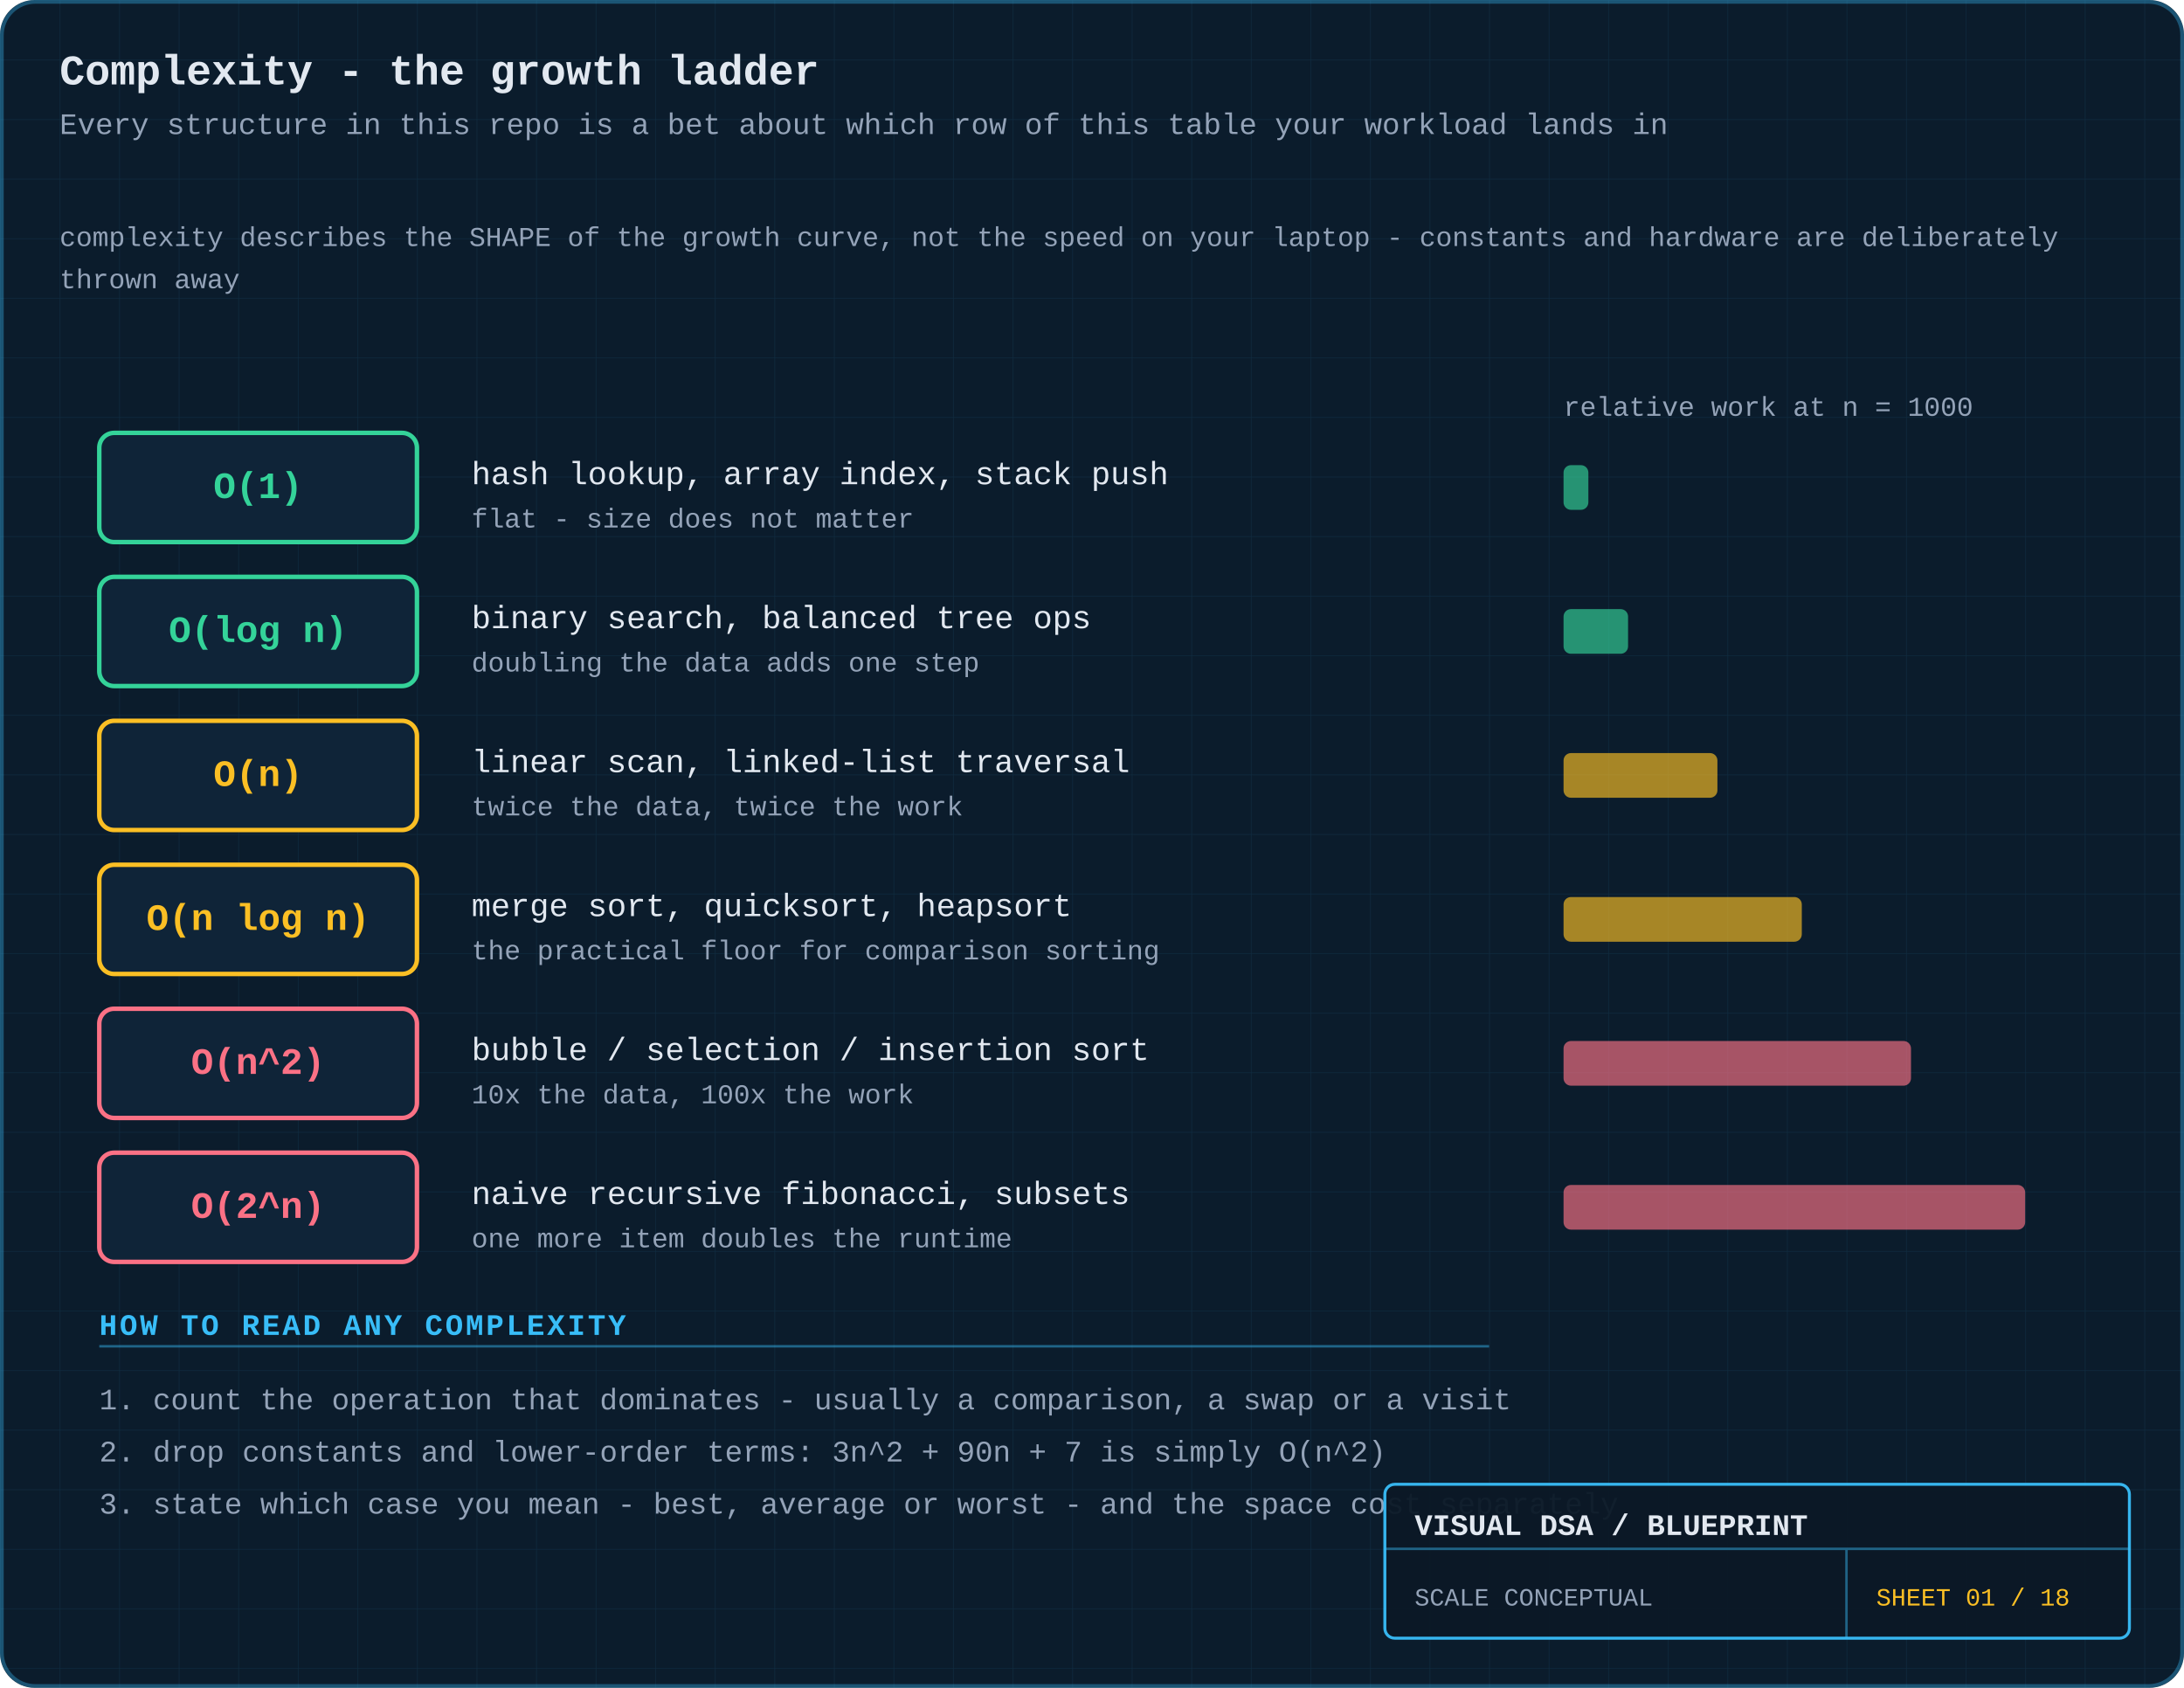
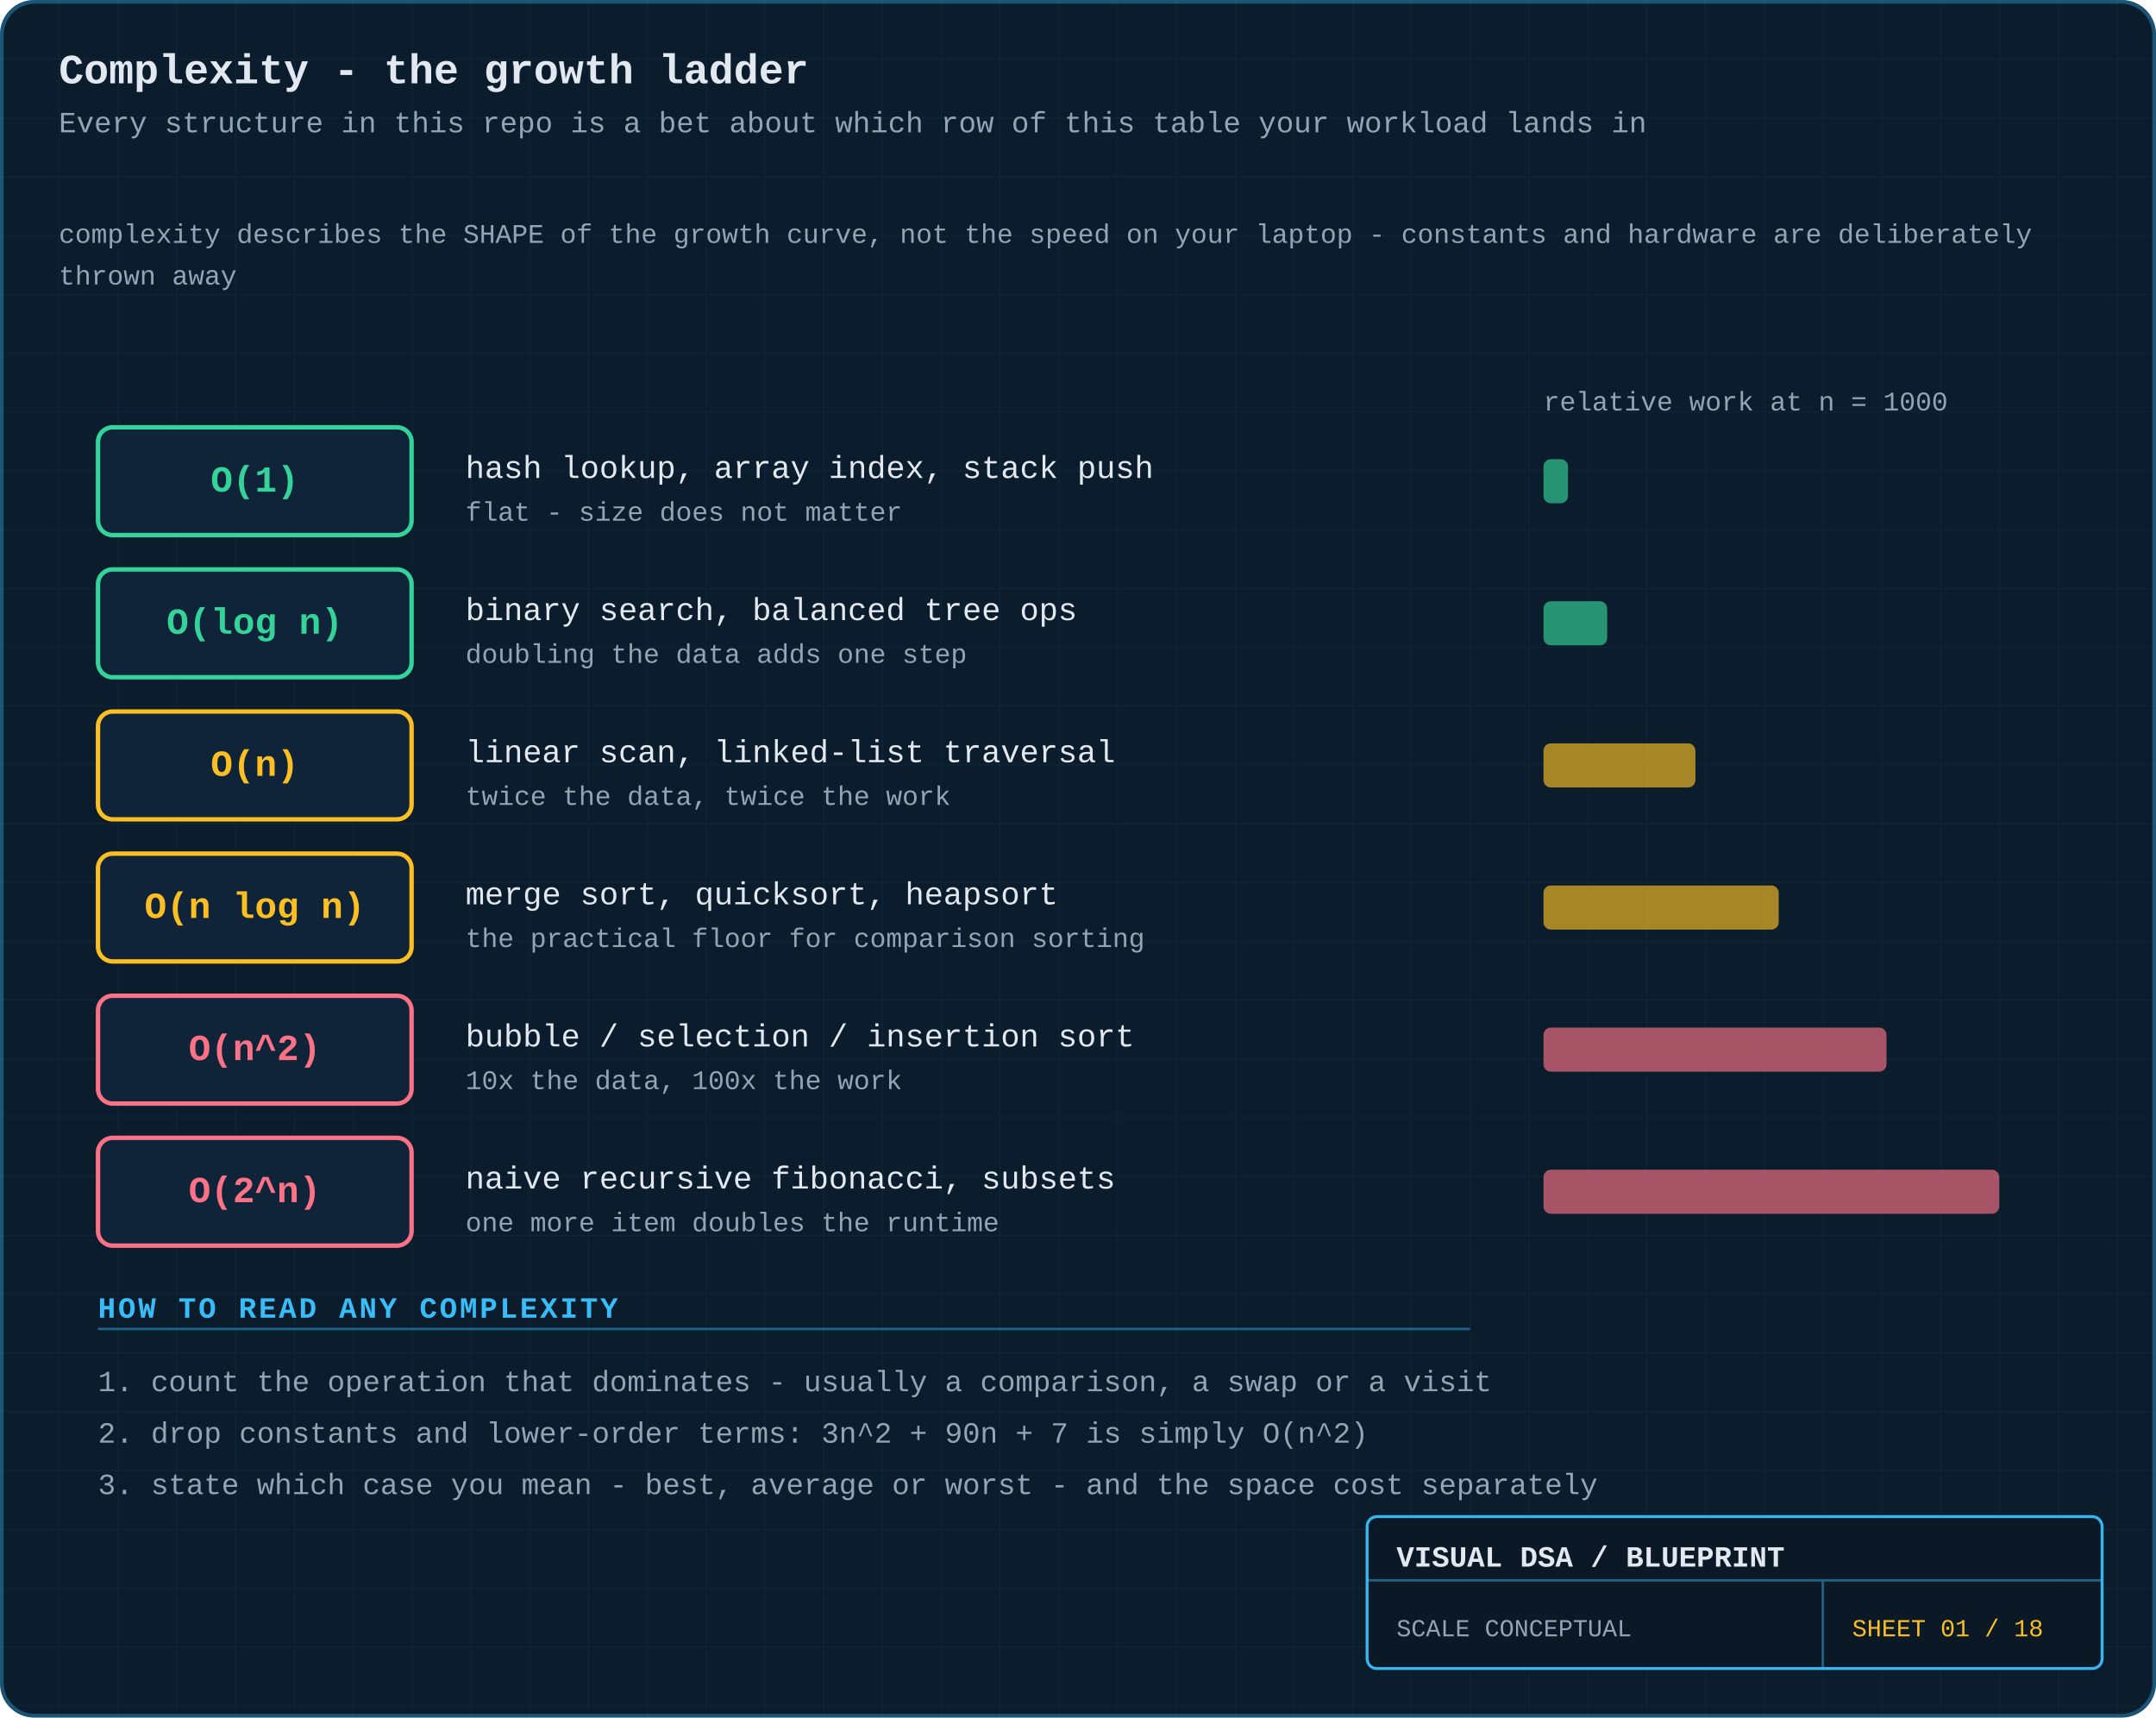
- <svg xmlns="http://www.w3.org/2000/svg" viewBox="0 0 880 680" width="880" height="680" role="img" aria-label="Complexity - the growth ladder">
+ <svg xmlns="http://www.w3.org/2000/svg" viewBox="0 0 880 701" width="880" height="701" role="img" aria-label="Complexity - the growth ladder">
  <defs>
    <pattern id="g" width="24" height="24" patternUnits="userSpaceOnUse">
      <path d="M24 0H0V24" fill="none" stroke="#38bdf8" stroke-width="0.5" opacity="0.09" />
    </pattern>
    <marker id="ar" viewBox="0 0 10 10" refX="9" refY="5" markerWidth="6" markerHeight="6" orient="auto-start-reverse">
      <path d="M0 0 L10 5 L0 10 z" fill="#38bdf8" />
    </marker>
    <marker id="ara" viewBox="0 0 10 10" refX="9" refY="5" markerWidth="6" markerHeight="6" orient="auto-start-reverse">
      <path d="M0 0 L10 5 L0 10 z" fill="#fbbf24" />
    </marker>
    <marker id="arg" viewBox="0 0 10 10" refX="9" refY="5" markerWidth="6" markerHeight="6" orient="auto-start-reverse">
      <path d="M0 0 L10 5 L0 10 z" fill="#34d399" />
    </marker>
  </defs>
  <style>
  text{font-family:ui-monospace, SFMono-Regular, Menlo, Consolas, 'Liberation Mono', monospace;dominant-baseline:middle}
  .title{fill:#e2e8f0;font-size:17px;font-weight:700;dominant-baseline:auto}
  .sub{fill:#94a3b8;font-size:12px;dominant-baseline:auto}
  .lbl{fill:#94a3b8;font-size:11px;text-anchor:middle}
  .lbl-l{fill:#94a3b8;font-size:11px}
  .val{fill:#e2e8f0;font-size:16px;text-anchor:middle;font-weight:600}
  .idx{fill:#64748b;font-size:10px;text-anchor:middle}
  .cell{fill:#0f2438;stroke:#38bdf8;stroke-width:1.5;rx:4}
  .step{fill:#fbbf24;font-size:12px;font-weight:700}
  .edge{stroke:#38bdf8;stroke-width:1.6;fill:none}

  </style>
-   <rect x="0" y="0" width="880" height="680" rx="14" fill="#0b1c2c" />
-   <rect x="0" y="0" width="880" height="680" rx="14" fill="url(#g)" />
-   <rect x="0.75" y="0.75" width="878.5" height="678.5" rx="13.5" fill="none" stroke="#38bdf8" stroke-width="1.5" opacity="0.35" />
+   <rect x="0" y="0" width="880" height="701" rx="14" fill="#0b1c2c" />
+   <rect x="0" y="0" width="880" height="701" rx="14" fill="url(#g)" />
+   <rect x="0.75" y="0.75" width="878.5" height="699.5" rx="13.5" fill="none" stroke="#38bdf8" stroke-width="1.5" opacity="0.35" />
  <text class="title" x="24" y="34">Complexity - the growth ladder</text>
  <text class="sub" x="24" y="54">Every structure in this repo is a bet about which row of this table your workload lands in</text>
  <text class="lbl-l hdrline" x="24" y="96">
    <tspan x="24" dy="0">complexity describes the SHAPE of the growth curve, not the speed on your laptop - constants and hardware are deliberately</tspan>
    <tspan x="24" dy="17">thrown away</tspan>
  </text>
  <g transform="translate(0,34.4)">
    <rect x="40" y="140" width="128" height="44" rx="6" fill="#0f2438" stroke="#34d399" stroke-width="1.8" />
    <text x="104.0" y="162.0" font-size="15" font-weight="600" fill="#34d399" text-anchor="middle" dominant-baseline="middle">O(1)</text>
    <text x="190" y="157" font-size="13" fill="#e2e8f0">hash lookup, array index, stack push</text>
    <text x="190" y="175" font-size="11" fill="#94a3b8">flat - size does not matter</text>
    <rect x="630" y="153" width="10" height="18" rx="3" fill="#34d399" opacity="0.65" />
    <rect x="40" y="198" width="128" height="44" rx="6" fill="#0f2438" stroke="#34d399" stroke-width="1.8" />
    <text x="104.0" y="220.0" font-size="15" font-weight="600" fill="#34d399" text-anchor="middle" dominant-baseline="middle">O(log n)</text>
    <text x="190" y="215" font-size="13" fill="#e2e8f0">binary search, balanced tree ops</text>
    <text x="190" y="233" font-size="11" fill="#94a3b8">doubling the data adds one step</text>
    <rect x="630" y="211" width="26" height="18" rx="3" fill="#34d399" opacity="0.65" />
    <rect x="40" y="256" width="128" height="44" rx="6" fill="#0f2438" stroke="#fbbf24" stroke-width="1.8" />
    <text x="104.0" y="278.0" font-size="15" font-weight="600" fill="#fbbf24" text-anchor="middle" dominant-baseline="middle">O(n)</text>
    <text x="190" y="273" font-size="13" fill="#e2e8f0">linear scan, linked-list traversal</text>
    <text x="190" y="291" font-size="11" fill="#94a3b8">twice the data, twice the work</text>
    <rect x="630" y="269" width="62" height="18" rx="3" fill="#fbbf24" opacity="0.65" />
    <rect x="40" y="314" width="128" height="44" rx="6" fill="#0f2438" stroke="#fbbf24" stroke-width="1.8" />
    <text x="104.0" y="336.0" font-size="15" font-weight="600" fill="#fbbf24" text-anchor="middle" dominant-baseline="middle">O(n log n)</text>
    <text x="190" y="331" font-size="13" fill="#e2e8f0">merge sort, quicksort, heapsort</text>
    <text x="190" y="349" font-size="11" fill="#94a3b8">the practical floor for comparison sorting</text>
    <rect x="630" y="327" width="96" height="18" rx="3" fill="#fbbf24" opacity="0.65" />
    <rect x="40" y="372" width="128" height="44" rx="6" fill="#0f2438" stroke="#fb7185" stroke-width="1.8" />
    <text x="104.0" y="394.0" font-size="15" font-weight="600" fill="#fb7185" text-anchor="middle" dominant-baseline="middle">O(n^2)</text>
    <text x="190" y="389" font-size="13" fill="#e2e8f0">bubble / selection / insertion sort</text>
    <text x="190" y="407" font-size="11" fill="#94a3b8">10x the data, 100x the work</text>
    <rect x="630" y="385" width="140" height="18" rx="3" fill="#fb7185" opacity="0.65" />
    <rect x="40" y="430" width="128" height="44" rx="6" fill="#0f2438" stroke="#fb7185" stroke-width="1.8" />
    <text x="104.0" y="452.0" font-size="15" font-weight="600" fill="#fb7185" text-anchor="middle" dominant-baseline="middle">O(2^n)</text>
    <text x="190" y="447" font-size="13" fill="#e2e8f0">naive recursive fibonacci, subsets</text>
    <text x="190" y="465" font-size="11" fill="#94a3b8">one more item doubles the runtime</text>
    <rect x="630" y="443" width="186" height="18" rx="3" fill="#fb7185" opacity="0.65" />
    <text x="630" y="130" font-size="11" fill="#94a3b8">relative work at n = 1000</text>
    <text x="40" y="500" font-size="12" font-weight="700" fill="#38bdf8" letter-spacing="1">HOW TO READ ANY COMPLEXITY</text>
    <path d="M40 508 L600 508" stroke="#38bdf8" stroke-width="1" opacity="0.45" />
    <text x="40" y="530" font-size="12" fill="#94a3b8">1. count the operation that dominates - usually a comparison, a swap or a visit</text>
    <text x="40" y="551" font-size="12" fill="#94a3b8">2. drop constants and lower-order terms: 3n^2 + 90n + 7 is simply O(n^2)</text>
    <text x="40" y="572" font-size="12" fill="#94a3b8">3. state which case you mean - best, average or worst - and the space cost separately</text>
  </g>
-   <rect x="558" y="598" width="300" height="62" rx="4" fill="#0a1826" stroke="#38bdf8" stroke-width="1.2" opacity="0.95" />
-   <path d="M558 624 L858 624 M744 624 L744 660" stroke="#38bdf8" stroke-width="1" opacity="0.45" />
-   <text x="570" y="615" font-size="12" font-weight="700" fill="#e2e8f0">VISUAL DSA / BLUEPRINT</text>
-   <text x="570" y="644" font-size="10" fill="#94a3b8">SCALE CONCEPTUAL</text>
-   <text x="756" y="644" font-size="10" fill="#fbbf24">SHEET 01 / 18</text>
+   <rect x="558" y="619" width="300" height="62" rx="4" fill="#0a1826" stroke="#38bdf8" stroke-width="1.2" opacity="0.95" />
+   <path d="M558 645 L858 645 M744 645 L744 681" stroke="#38bdf8" stroke-width="1" opacity="0.45" />
+   <text class="tb" x="570" y="636" font-weight="700" style="fill:#e2e8f0;font-size:12">VISUAL DSA / BLUEPRINT</text>
+   <text class="tb" x="570" y="665" style="fill:#94a3b8;font-size:10">SCALE CONCEPTUAL</text>
+   <text class="tb" x="756" y="665" style="fill:#fbbf24;font-size:10">SHEET 01 / 18</text>
</svg>
